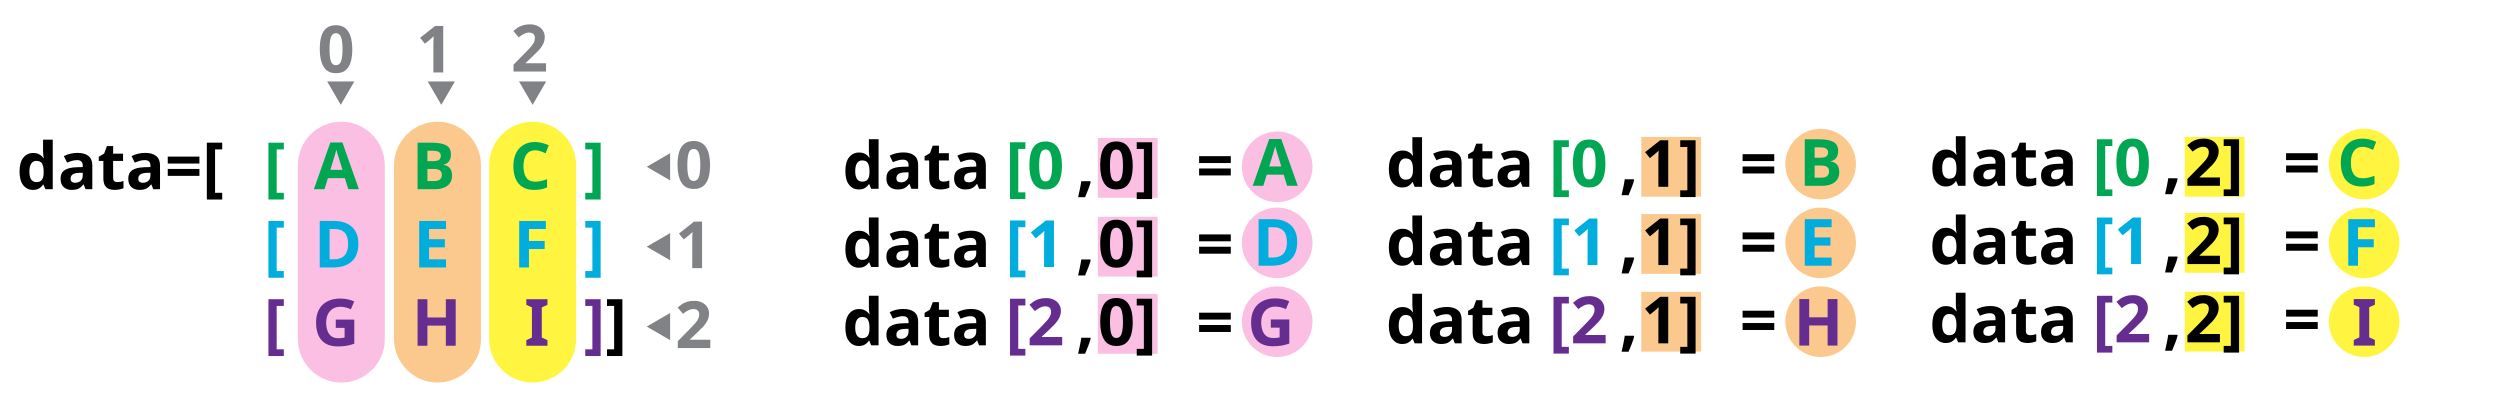
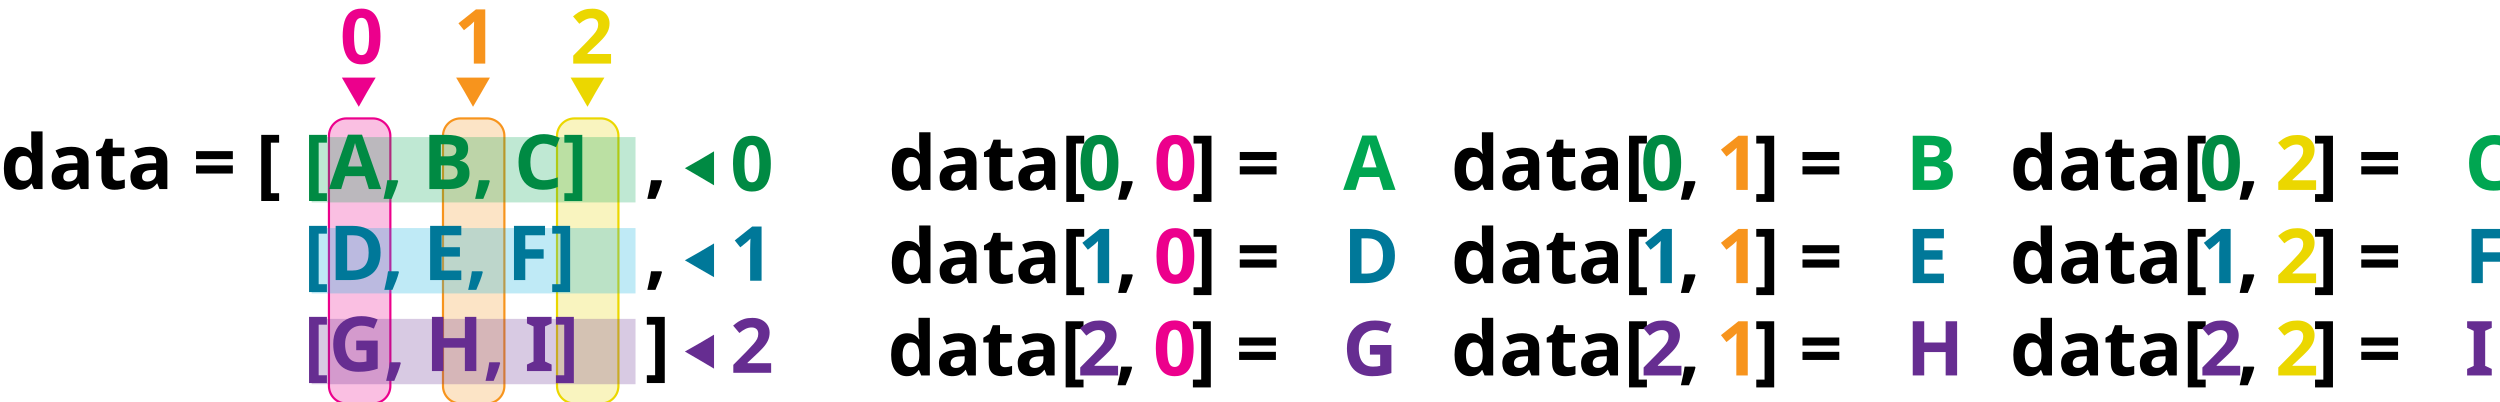
- <svg xmlns="http://www.w3.org/2000/svg" version="1.1" id="Layer_1" x="0px" y="0px" viewBox="0 0 460 74.6" style="enable-background:new 0 0 460 74.6;" xml:space="preserve" width="2000px" height="326px">
-   <style type="text/css">
- 	.st0{opacity:0.75;fill:#FFF200;}
- 	.st1{opacity:0.5;fill:#F7941D;}
- 	.st2{opacity:0.25;fill:#EC008C;}
- 	.st3{fill:none;}
- 	.st4{fill:#00A651;}
- 	.st5{font-family:'sans-serif';}
- 	.st6{font-size:12px;}
- 	.st7{fill:#00ADDC;}
- 	.st8{fill:#662D91;}
- 	.st9{fill:#808285;}
- </style>
-   <path class="st0" d="M98,70.2L98,70.2c-4.4,0-8-3.6-8-8V30.2c0-4.4,3.6-8,8-8h0c4.4,0,8,3.6,8,8v32.1C106,66.6,102.4,70.2,98,70.2z" />
-   <path class="st1" d="M80.5,70.2L80.5,70.2c-4.4,0-8-3.6-8-8V30.2c0-4.4,3.6-8,8-8h0c4.4,0,8,3.6,8,8v32.1  C88.5,66.6,84.9,70.2,80.5,70.2z" />
-   <path class="st2" d="M62.8,70.2L62.8,70.2c-4.4,0-8-3.6-8-8V30.2c0-4.4,3.6-8,8-8h0c4.4,0,8,3.6,8,8v32.1  C70.8,66.6,67.2,70.2,62.8,70.2z" />
-   <rect x="53.4" y="26" class="st3" width="17.4" height="39.9" />
-   <text transform="matrix(1 0 0 1 57.754 34.6281)" font-weight="bold">
-     <tspan x="0" y="0" class="st4 st5 st6">A</tspan>
-     <tspan x="0" y="14.4" class="st7 st5 st6">D</tspan>
-     <tspan x="-0.3" y="28.8" class="st8 st5 st6">G</tspan>
-   </text>
-   <rect x="71.4" y="26" class="st3" width="17.4" height="40.7" />
-   <text transform="matrix(1 0 0 1 75.754 34.6281)" font-weight="bold">
-     <tspan x="0" y="0" class="st4 st5 st6">B</tspan>
-     <tspan x="0.3" y="14.4" class="st7 st5 st6">E</tspan>
-     <tspan x="0" y="28.8" class="st8 st5 st6">H</tspan>
-   </text>
-   <rect x="89.4" y="26" class="st3" width="17.4" height="38.6" />
-   <text transform="matrix(1 0 0 1 93.754 34.6281)" font-weight="bold">
-     <tspan x="0" y="0" class="st4 st5 st6">C</tspan>
-     <tspan x="0.7" y="14.4" class="st7 st5 st6">F</tspan>
-     <tspan x="2.7" y="28.8" class="st8 st5 st6">I</tspan>
-   </text>
-   <rect x="0" y="26" class="st3" width="53.4" height="45.7" />
-   <text transform="matrix(1 0 0 1 3.0493 34.6281)" font-weight="bold">
-     <tspan x="0" y="0" class="st5 st6">data=[</tspan>
-     <tspan x="45.5" y="0" class="st4 st5 st6">[</tspan>
-     <tspan x="45.5" y="14.4" class="st7 st5 st6">[</tspan>
-     <tspan x="45.5" y="28.8" class="st8 st5 st6">[</tspan>
-   </text>
-   <rect x="107.4" y="26" class="st3" width="17.4" height="45.7" />
-   <text transform="matrix(1 0 0 1 107.3912 34.6281)" font-weight="bold">
-     <tspan x="0" y="0" class="st4 st5 st6">]</tspan>
-     <tspan x="0" y="14.4" class="st7 st5 st6">]</tspan>
-     <tspan x="0" y="28.8" class="st8 st5 st6">]</tspan>
-     <tspan x="4" y="28.8" class="st5 st6">]</tspan>
-   </text>
-   <rect x="202" y="25.2" class="st2" width="11" height="11" />
-   <rect x="202" y="39.7" class="st2" width="11" height="11" />
-   <rect x="202" y="53.9" class="st2" width="11" height="11" />
-   <circle class="st2" cx="235" cy="30.5" r="6.5" />
-   <circle class="st2" cx="235" cy="44.5" r="6.5" />
-   <circle class="st2" cx="235" cy="59" r="6.5" />
-   <rect x="168.5" y="25.9" class="st3" width="68.8" height="45.7" />
-   <text transform="matrix(1 0 0 1 155 34.5443)" font-weight="bold">
-     <tspan x="0.00" y="0.00" class="st5 st6">data</tspan>
-     <tspan x="30.0" y="0.00" class="st4 st5 st6">[0 </tspan>
-     <tspan x="43.0" y="0.00" class="st5 st6">, </tspan>
-     <tspan x="47.0" y="0.00" class="st5 st6">0] </tspan>
-     <tspan x="62.0" y="0.00" class="st5 st6"> = </tspan>
-     <tspan x="0.00" y="14.4" class="st5 st6">data</tspan>
-     <tspan x="30.0" y="14.4" class="st7 st5 st6">[1 </tspan>
-     <tspan x="43.0" y="14.4" class="st5 st6">, </tspan>
-     <tspan x="47.0" y="14.4" class="st5 st6">0] </tspan>
-     <tspan x="62.0" y="14.4" class="st5 st6"> = </tspan>
-     <tspan x="0.00" y="28.8" class="st5 st6">data</tspan>
-     <tspan x="30.0" y="28.8" class="st8 st5 st6">[2 </tspan>
-     <tspan x="43.0" y="28.8" class="st5 st6">, </tspan>
-     <tspan x="47.0" y="28.8" class="st5 st6">0] </tspan>
-     <tspan x="62.0" y="28.8" class="st5 st6"> = </tspan>
-   </text>
-   <rect x="235.1" y="26.8" class="st3" width="17.4" height="45.7" />
-   <text transform="matrix(1 0 0 1 229.5 34)" font-weight="bold">
-     <tspan x="1" y="0.00" class="st4 st5 st6">A</tspan>
-     <tspan x="1" y="14.7" class="st7 st5 st6">D</tspan>
-     <tspan x="0" y="29.4" class="st8 st5 st6">G</tspan>
-   </text>
-   <rect x="302" y="25" class="st1" width="11" height="11" />
-   <rect x="302" y="39.2" class="st1" width="11" height="11" />
-   <rect x="302" y="53.5" class="st1" width="11" height="11" />
-   <circle class="st1" cx="335" cy="30.0" r="6.5" />
-   <circle class="st1" cx="335" cy="44.5" r="6.5" />
-   <circle class="st1" cx="335" cy="59" r="6.5" />
-   <rect x="268.2" y="25.6" class="st3" width="68.8" height="45.7" />
-   <text transform="matrix(1 0 0 1 255 34.1801)" font-weight="bold">
-     <tspan x="0.00" y="0.00" class="st5 st6">data</tspan>
-     <tspan x="30.0" y="0.00" class="st4 st5 st6">[0 </tspan>
-     <tspan x="43.0" y="0.00" class="st5 st6">, </tspan>
-     <tspan x="47.0" y="0.00" class="st5 st6">1] </tspan>
-     <tspan x="62.0" y="0.00" class="st5 st6"> = </tspan>
-     <tspan x="0.00" y="14.4" class="st5 st6">data</tspan>
-     <tspan x="30.0" y="14.4" class="st7 st5 st6">[1 </tspan>
-     <tspan x="43.0" y="14.4" class="st5 st6">, </tspan>
-     <tspan x="47.0" y="14.4" class="st5 st6">1] </tspan>
-     <tspan x="62.0" y="14.4" class="st5 st6"> = </tspan>
-     <tspan x="0.00" y="28.8" class="st5 st6">data</tspan>
-     <tspan x="30.0" y="28.8" class="st8 st5 st6">[2 </tspan>
-     <tspan x="43.0" y="28.8" class="st5 st6">, </tspan>
-     <tspan x="47.0" y="28.8" class="st5 st6">1] </tspan>
-     <tspan x="62.0" y="28.8" class="st5 st6"> = </tspan>
-   </text>
-   <rect x="334.8" y="26.5" class="st3" width="17.4" height="45.7" />
-   <text transform="matrix(1 0 0 1 330 34)" font-weight="bold">
-     <tspan x="1" y="0.00" class="st4 st5 st6">B</tspan>
-     <tspan x="1" y="14.7" class="st7 st5 st6">E</tspan>
-     <tspan x="0" y="29.4" class="st8 st5 st6">H</tspan>
-   </text>
-   <rect x="402" y="25" class="st0" width="11" height="11" />
-   <rect x="402" y="39" class="st0" width="11" height="11" />
-   <rect x="402" y="53.5" class="st0" width="11" height="11" />
-   <circle class="st0" cx="435" cy="30.0" r="6.5" />
-   <circle class="st0" cx="435" cy="44.5" r="6.5" />
-   <circle class="st0" cx="435" cy="59" r="6.5" />
-   <rect x="367.8" y="25.2" class="st3" width="68.8" height="45.7" />
-   <text transform="matrix(1 0 0 1 355 34)" font-weight="bold">
-     <tspan x="0" y="0.00" class="st5 st6">data</tspan>
-     <tspan x="30.0" y="0.00" class="st4 st5 st6">[0 </tspan>
-     <tspan x="43.0" y="0.00" class="st5 st6">, </tspan>
-     <tspan x="47.0" y="0.00" class="st5 st6">2] </tspan>
-     <tspan x="62.0" y="0.00" class="st5 st6"> = </tspan>
-     <tspan x="0" y="14.4" class="st5 st6">data</tspan>
-     <tspan x="30.0" y="14.4" class="st7 st5 st6">[1 </tspan>
-     <tspan x="43.0" y="14.4" class="st5 st6">, </tspan>
-     <tspan x="47.0" y="14.4" class="st5 st6">2] </tspan>
-     <tspan x="62.0" y="14.4" class="st5 st6"> = </tspan>
-     <tspan x="0" y="28.8" class="st5 st6">data</tspan>
-     <tspan x="30.0" y="28.8" class="st8 st5 st6">[2 </tspan>
-     <tspan x="43.0" y="28.8" class="st5 st6">, </tspan>
-     <tspan x="47.0" y="28.8" class="st5 st6">2] </tspan>
-     <tspan x="62.0" y="28.8" class="st5 st6"> = </tspan>
-   </text>
-   <rect x="434.4" y="26.1" class="st3" width="17.4" height="45.7" />
-   <text transform="matrix(1 0 0 1 430 34)" font-weight="bold">
-     <tspan x="0" y="0" class="st4 st5 st6">C</tspan>
-     <tspan x="1" y="14.7" class="st7 st5 st6">F</tspan>
-     <tspan x="2.7" y="29.4" class="st8 st5 st6">I</tspan>
-   </text>
-   <rect x="55.8" y="4.5" class="st3" width="13.9" height="15.5" />
-   <text transform="matrix(1 0 0 1 58.4 13.1507)" font-weight="bold" class="st9 st5 st6">0</text>
-   <rect x="73.9" y="4.5" class="st3" width="13.9" height="15.5" />
-   <text transform="matrix(1 0 0 1 76.6 13.1389)" font-weight="bold" class="st9 st5 st6">1</text>
-   <rect x="91.3" y="4.3" class="st3" width="13.9" height="15.5" />
-   <text transform="matrix(1 0 0 1 94 12.9771)" font-weight="bold" class="st9 st5 st6">2</text>
-   <rect x="118.9" y="25.8" class="st3" width="17.4" height="45.7" />
-   <text transform="matrix(1 0 0 1 124.2303 34.4529)" font-weight="bold">
-     <tspan x="0" y="0" class="st9 st5 st6">0</tspan>
-     <tspan x="0" y="14.7" class="st9 st5 st6">1</tspan>
-     <tspan x="0" y="29.4" class="st9 st5 st6">2</tspan>
-   </text>
-   <g>
-     <g>
-       <polygon class="st9" points="60.2,14.8 62.7,19.1 65.2,14.8   " />
-     </g>
+ <svg xmlns="http://www.w3.org/2000/svg" viewBox="0 0 1140 183.2">
+   <g fill-opacity=".25">
+     <rect x="150" y="54" height="130" rx="8" width="28" fill="#ec008c" stroke="#ec008c" />
+     <rect x="202" y="54" height="130" rx="8" width="28" fill="#f7941d" stroke="#f7941d" />
+     <rect x="254" y="54" height="130" rx="8" width="28" fill="#ebd700" stroke="#ebd700" />
+     <rect x="142.1" y="104" width="147.7" height="29.8" style="fill: #00addc;" />
+     <rect x="142.1" y="62.5" width="147.7" height="29.8" style="fill: #00a651;" />
+     <rect x="142.1" y="145.4" width="147.7" height="29.8" style="fill: #662d91;" />
  </g>
-   <g>
-     <g>
-       <polygon class="st9" points="78.7,14.8 81.2,19.1 83.7,14.8   " />
-     </g>
+   <g font-family="UbuntuMono-Bold, Ubuntu Mono" font-size="34.6" font-weight="700">
+     <text fill="#ec008c" x="155" y="29">0</text>
+     <text fill="#f7941d" x="207" y="29">1</text>
+     <text fill="#ebd700" x="260" y="29">2</text>
+     <text fill="#008a43" x="333" y="87">0</text>
+     <text fill="#007899" x="333" y="128">1</text>
+     <text fill="#662d91" x="333" y="170">2</text>
  </g>
-   <g>
-     <g>
-       <polygon class="st9" points="95.5,14.8 98,19.1 100.5,14.8   " />
-     </g>
-   </g>
-   <g>
-     <g>
-       <polygon class="st9" points="123.3,28 119,30.5 123.3,33   " />
-     </g>
-   </g>
-   <g>
-     <g>
-       <polygon class="st9" points="123.3,42.7 119,45.2 123.3,47.7   " />
-     </g>
-   </g>
-   <g>
-     <g>
-       <polygon class="st9" points="123.3,57.4 119,59.9 123.3,62.4   " />
-     </g>
+   <path d="m215.7 48.7-3.8-6.7-3.9-6.6h7.7 7.7l-3.8 6.6z" fill="#f7941d" />
+   <path d="m163.6 48.7-3.9-6.7-3.8-6.6h7.7 7.7l-3.9 6.6z" fill="#ec008c" />
+   <path d="m267.9 48.7-3.9-6.7-3.8-6.6h7.7 7.7l-3.9 6.6z" fill="#ebd700" />
+   <path d="m312.3 118.7 6.7-3.8 6.6-3.9v7.7 7.7l-6.6-3.8z" fill="#007899" />
+   <path d="m312.3 76.7 6.7-3.8 6.6-3.9v7.7 7.8l-6.6-3.9z" fill="#008a43" />
+   <path d="m312.3 160.3 6.7-3.8 6.6-3.9v7.7 7.8l-6.6-3.9z" fill="#662d91" />
+   <g font-family="UbuntuMono-Bold, Ubuntu Mono" font-size="34.6" font-weight="700">
+     <text transform="translate(.2 86.2)">
+       data = [
+       <tspan fill="#008a43" x="138.3" y="0">[A, B, C]</tspan>
+       <tspan x="293.9" y="0">,</tspan>
+       <tspan fill="#007899" x="138.3" y="41.5">[D, E, F]</tspan>
+       <tspan x="293.9" y="41.5">,</tspan>
+       <tspan fill="#662d91" x="138.3" y="83">[G, H, I]</tspan>
+       <tspan x="293.9" y="83">]</tspan>
+     </text>
+     <text transform="translate(405.1 86.6)">
+       data[
+       <tspan fill="#008a43" x="86.4" y="0">0</tspan>
+       <tspan x="103.7" y="0">,</tspan>
+       <tspan fill="#ec008c" x="121" y="0">0</tspan>
+       <tspan x="138.3" y="0">] = </tspan>
+       <tspan fill="#00a651" x="207.4" y="0">A</tspan>
+     </text>
+     <text transform="translate(661.7 86.6)">
+       data[
+       <tspan fill="#008a43" x="86.4" y="0">0</tspan>
+       <tspan x="103.7" y="0">,</tspan>
+       <tspan fill="#f7941d" x="121" y="0">1</tspan>
+       <tspan x="138.3" y="0">] = </tspan>
+       <tspan fill="#00a651" x="207.4" y="0">B</tspan>
+     </text>
+     <text transform="translate(916.5 86.6)">
+       data[
+       <tspan fill="#008a43" x="86.4" y="0">0</tspan>
+       <tspan x="103.7" y="0">,</tspan>
+       <tspan fill="#ebd700" x="121" y="0">2</tspan>
+       <tspan x="138.3" y="0">] = </tspan>
+       <tspan fill="#00a651" x="207.4" y="0">C</tspan>
+     </text>
+     <text transform="translate(405.1 129.1)">
+       data[
+       <tspan fill="#007899" x="86.4" y="0">1</tspan>
+       <tspan x="103.7" y="0">,</tspan>
+       <tspan fill="#ec008c" x="121" y="0">0</tspan>
+       <tspan x="138.3" y="0">] = </tspan>
+       <tspan fill="#007899" x="207.4" y="0">D</tspan>
+     </text>
+     <text transform="translate(661.7 129.1)">
+       data[
+       <tspan fill="#007899" x="86.4" y="0">1</tspan>
+       <tspan x="103.7" y="0">,</tspan>
+       <tspan fill="#f7941d" x="121" y="0">1</tspan>
+       <tspan x="138.3" y="0">] = </tspan>
+       <tspan fill="#007899" x="207.4" y="0">E</tspan>
+     </text>
+     <text transform="translate(916.5 129.1)">
+       data[
+       <tspan fill="#007899" x="86.4" y="0">1</tspan>
+       <tspan x="103.7" y="0">,</tspan>
+       <tspan fill="#ebd700" x="121" y="0">2</tspan>
+       <tspan x="138.3" y="0">] = </tspan>
+       <tspan fill="#007899" x="207.4" y="0">F</tspan>
+     </text>
+     <text transform="translate(404.8 171.2)">
+       data[
+       <tspan fill="#662d91" x="86.4" y="0">2</tspan>
+       <tspan x="103.7" y="0">,</tspan>
+       <tspan fill="#ec008c" x="121" y="0">0</tspan>
+       <tspan x="138.3" y="0">] = </tspan>
+       <tspan fill="#662d91" x="207.4" y="0">G</tspan>
+     </text>
+     <text transform="translate(661.7 171.2)">
+       data[
+       <tspan fill="#662d91" x="86.4" y="0">2</tspan>
+       <tspan x="103.7" y="0">,</tspan>
+       <tspan fill="#f7941d" x="121" y="0">1</tspan>
+       <tspan x="138.3" y="0">] = </tspan>
+       <tspan fill="#662d91" x="207.4" y="0">H</tspan>
+     </text>
+     <text transform="translate(916.5 171.2)">
+       data[
+       <tspan fill="#662d91" x="86.4" y="0">2</tspan>
+       <tspan x="103.7" y="0">,</tspan>
+       <tspan fill="#ebd700" x="121" y="0">2</tspan>
+       <tspan x="138.3" y="0">] = </tspan>
+       <tspan fill="#662d91" x="207.4" y="0">I</tspan>
+     </text>
  </g>
</svg>
